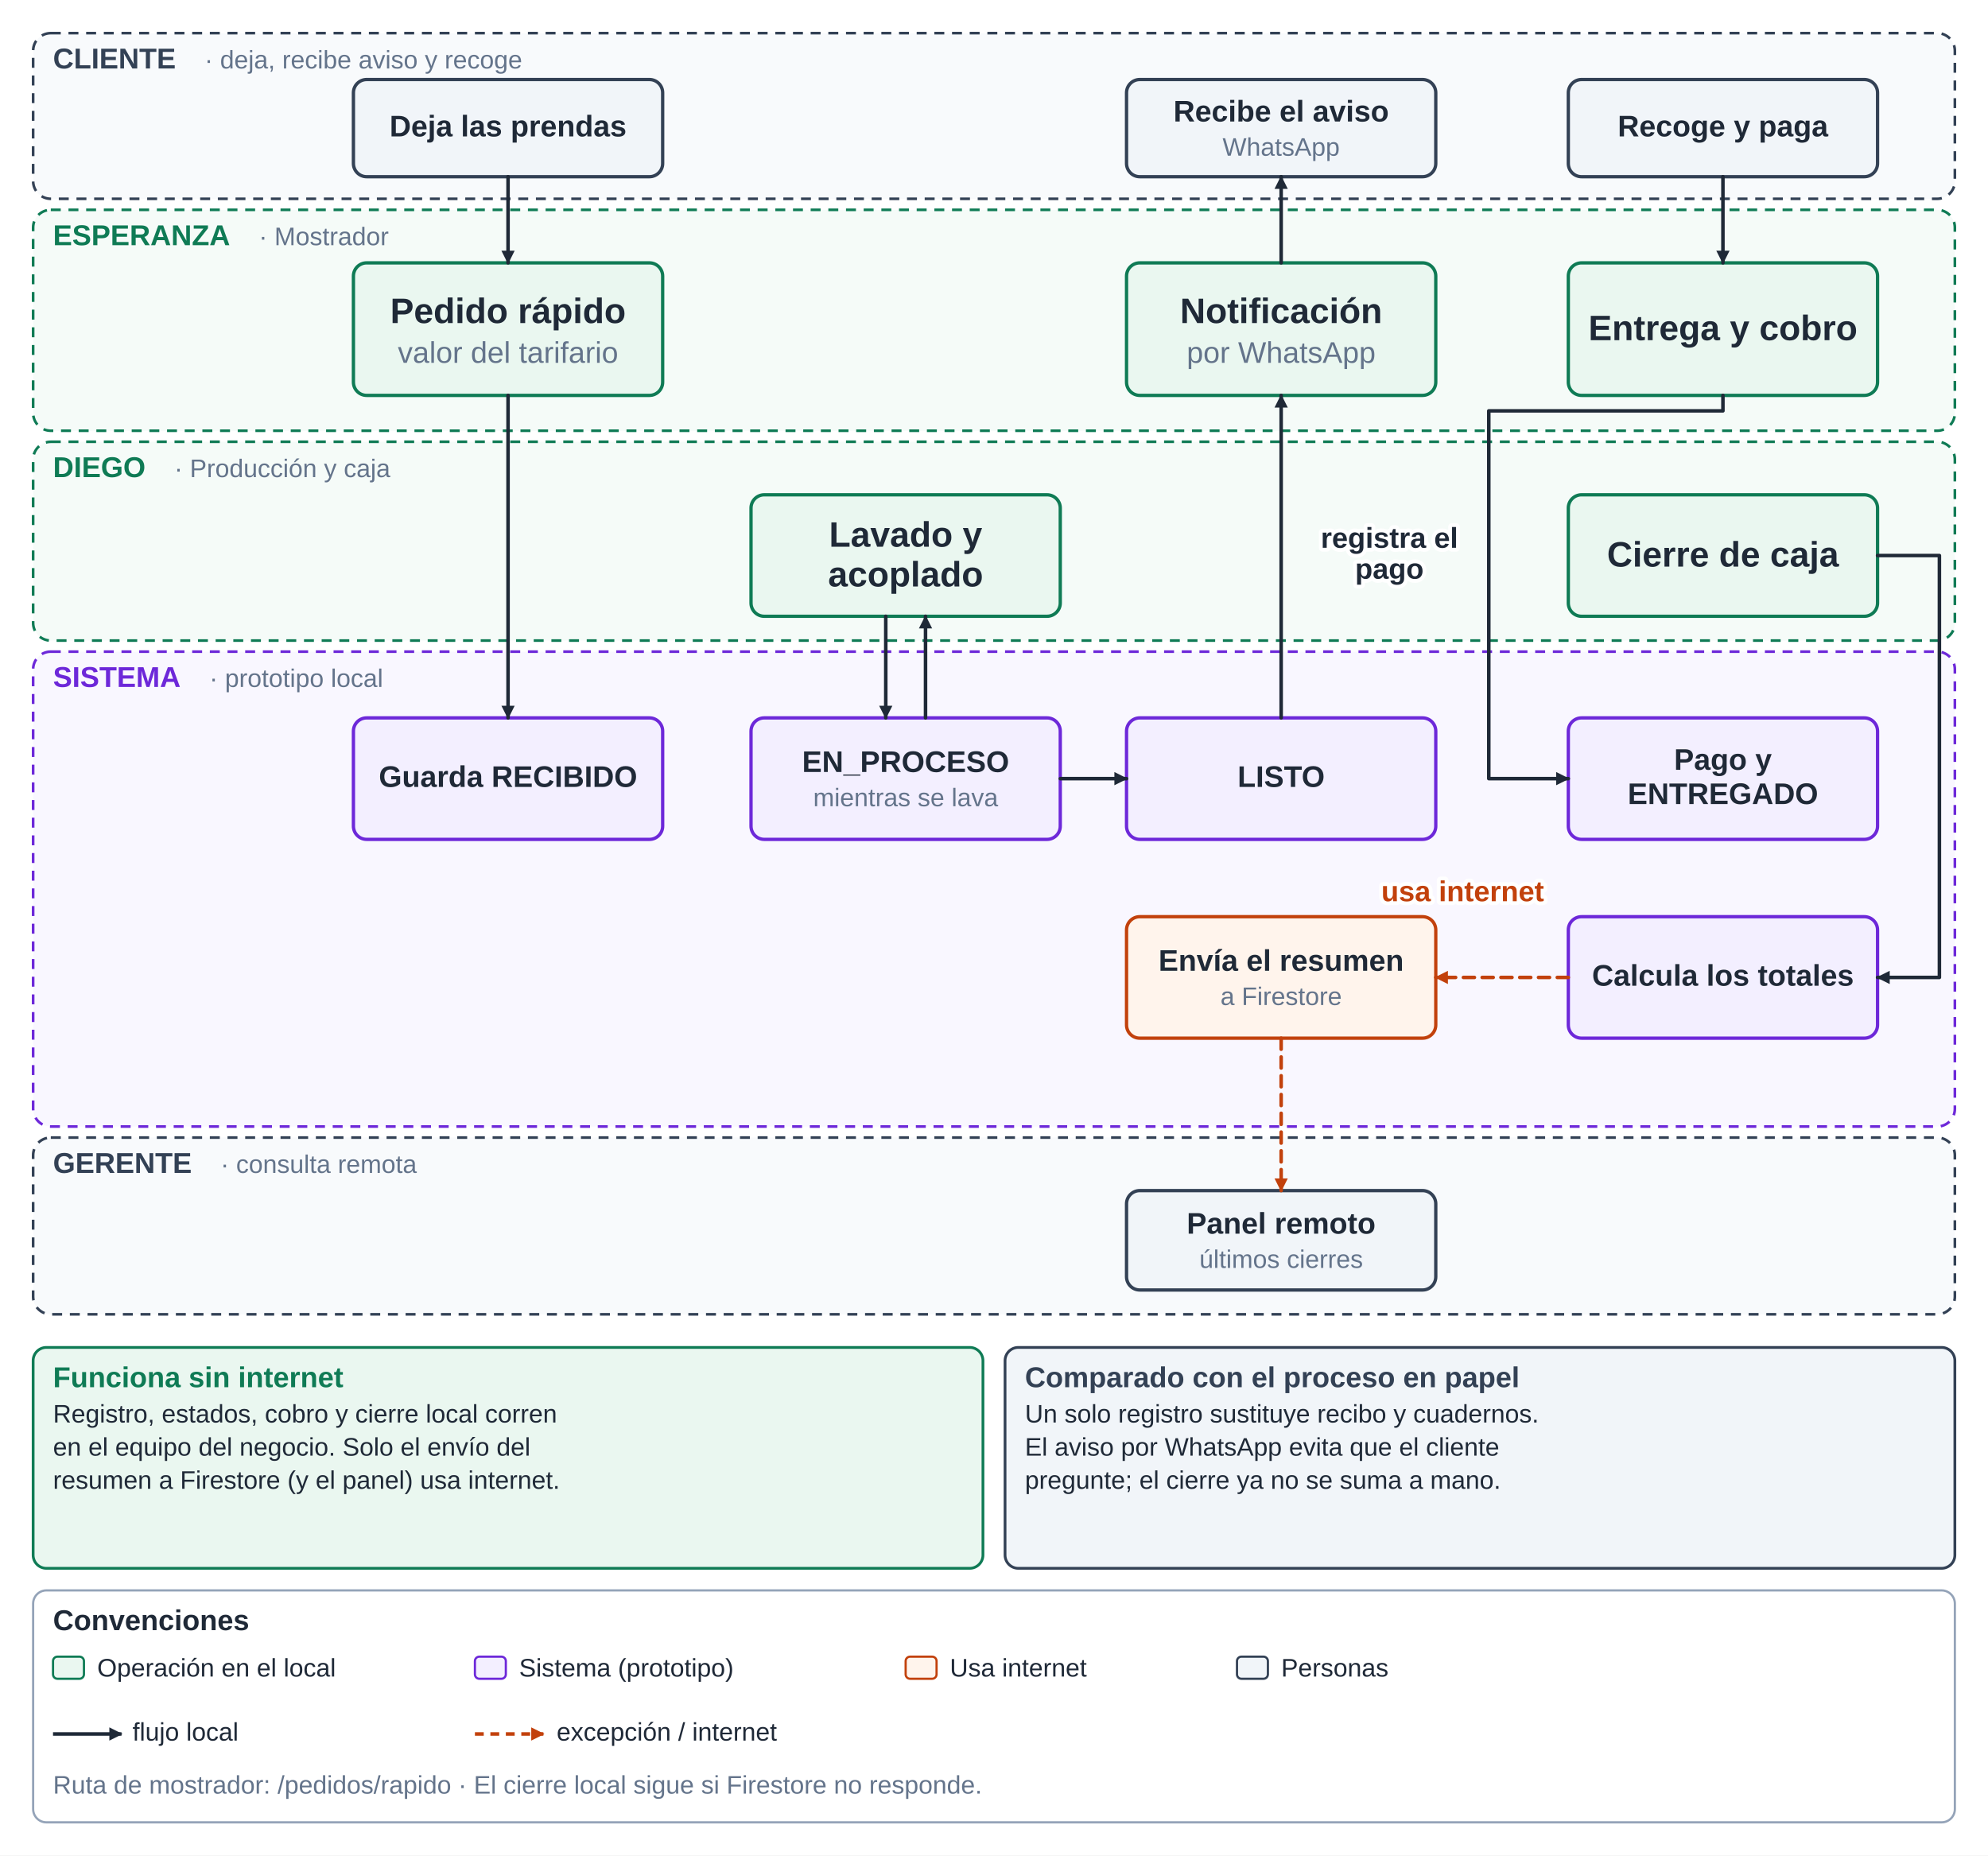
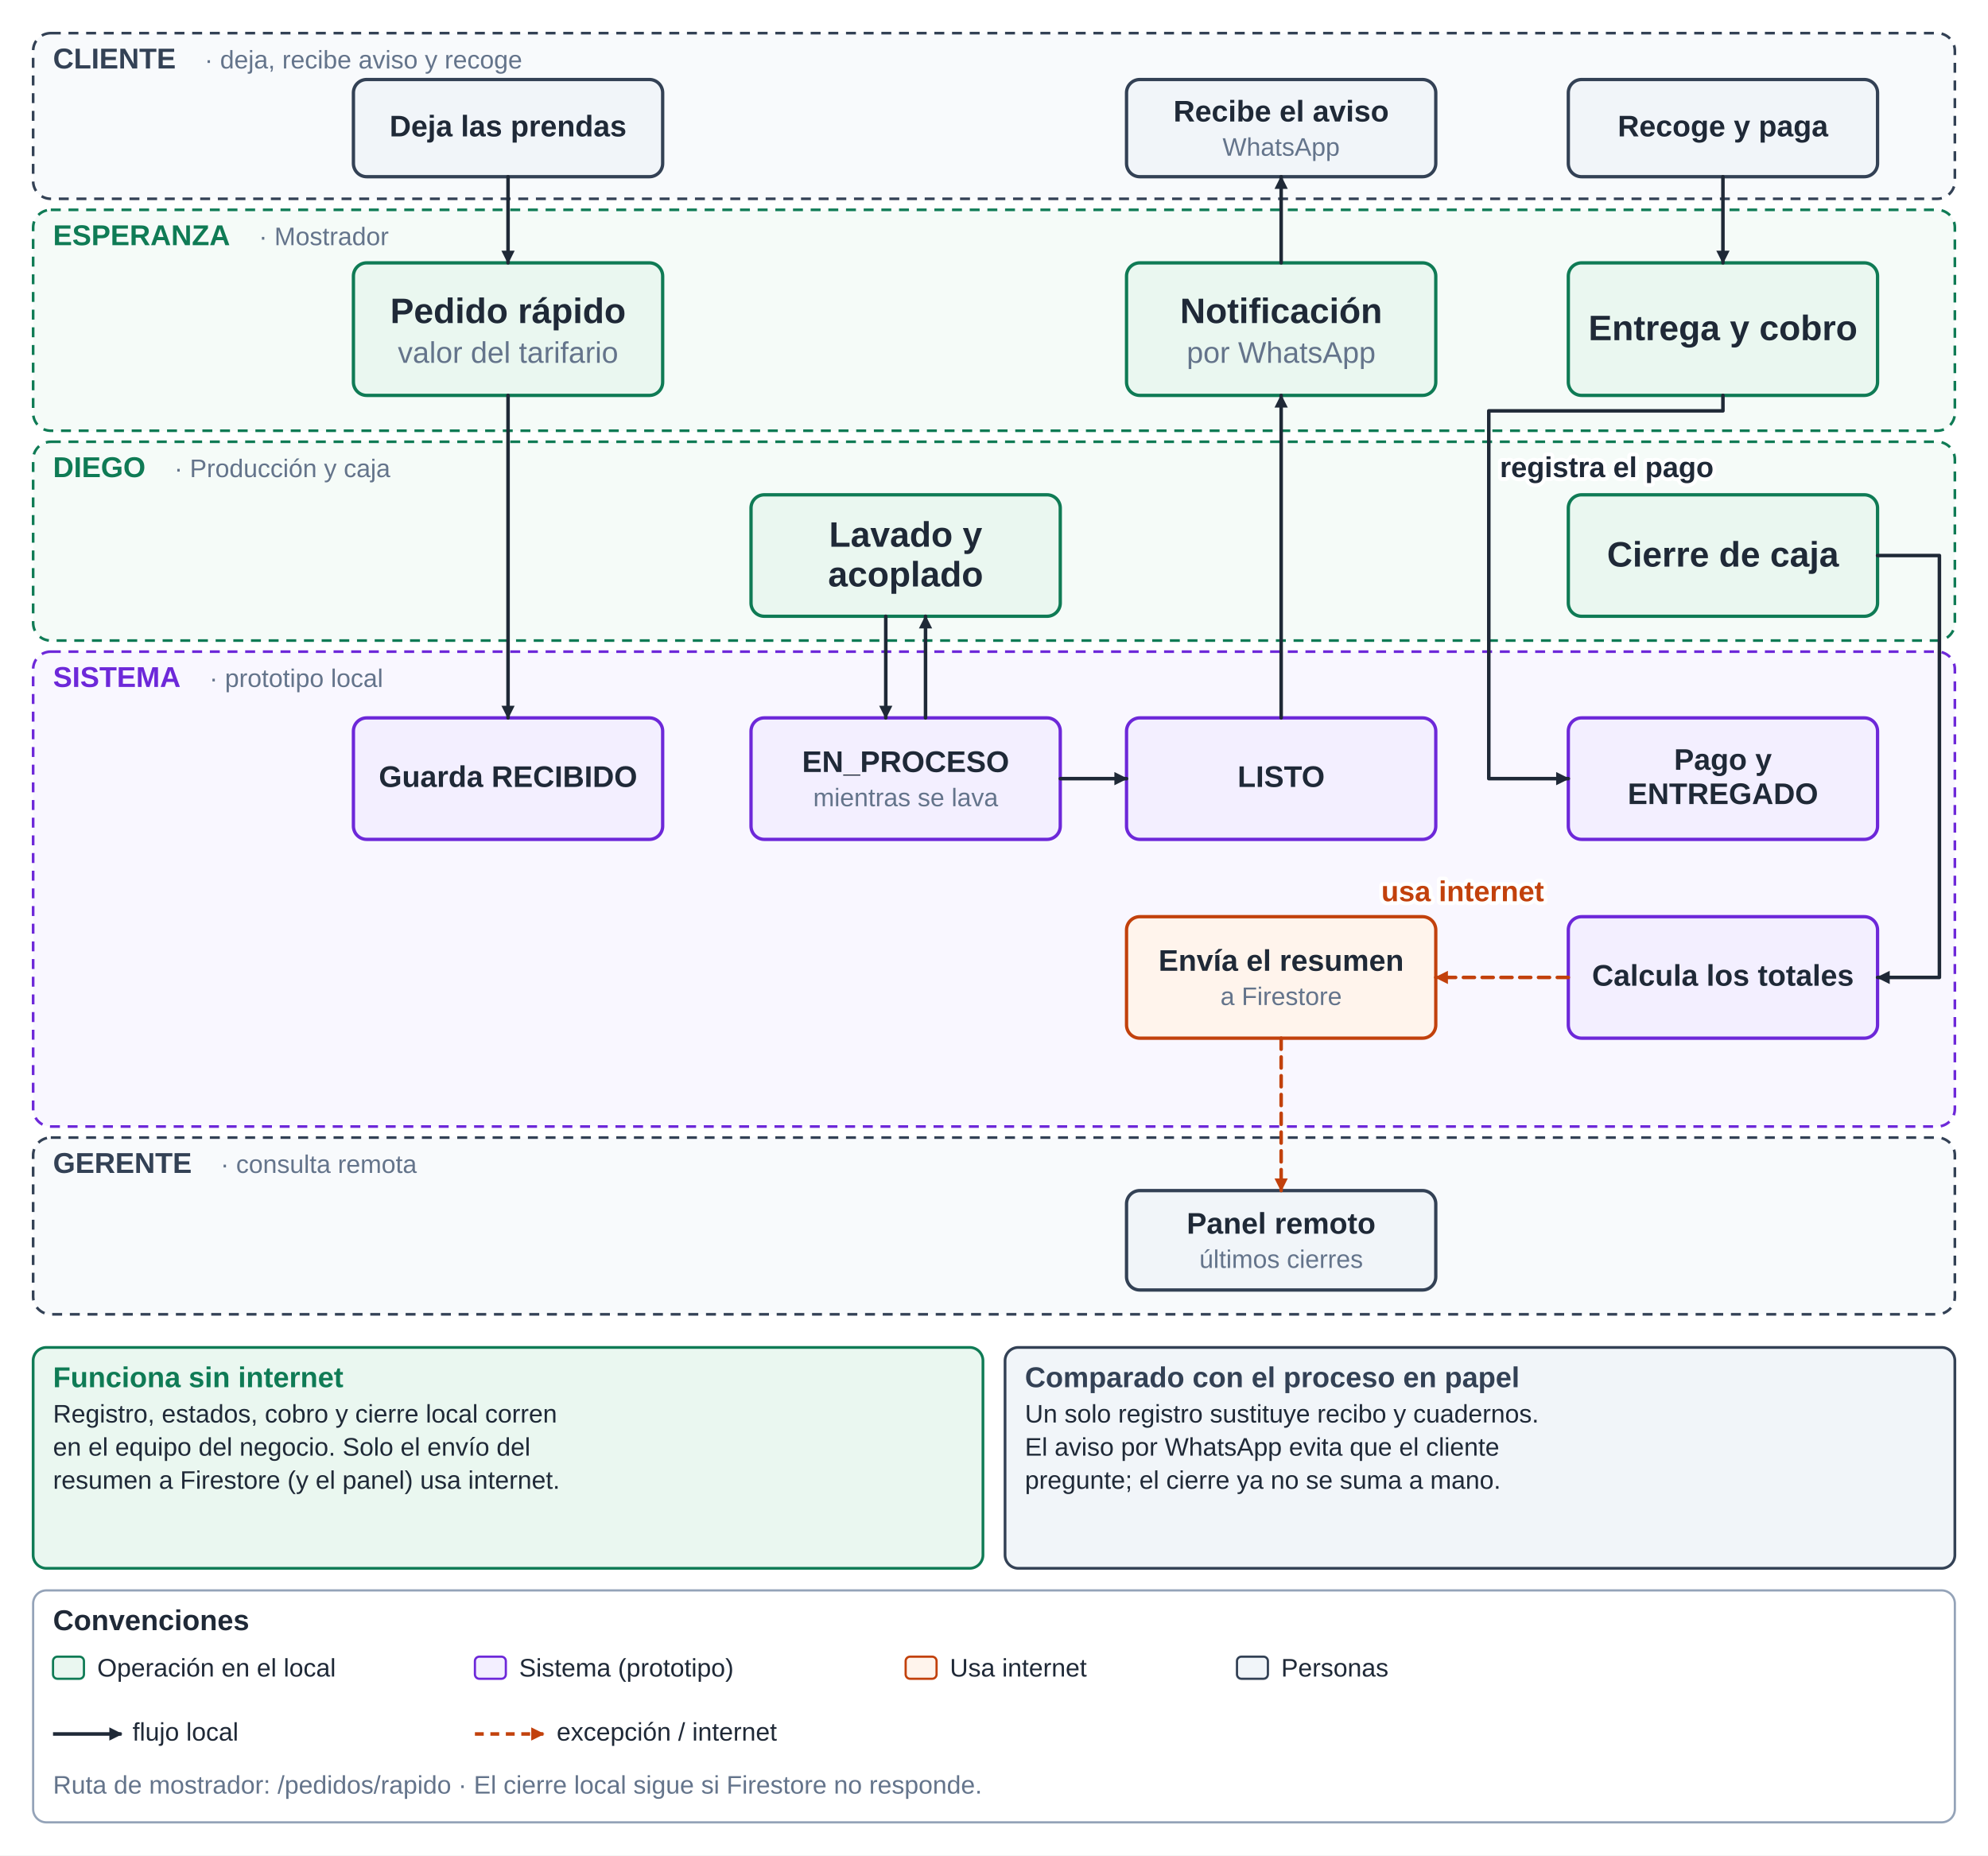
<svg xmlns="http://www.w3.org/2000/svg" width="1800" height="1680" viewBox="0 0 1800 1680">
  <rect width="1800" height="1680" fill="#ffffff" />
  <defs>
    <marker id="m-dark" markerWidth="14" markerHeight="14" refX="12" refY="7" orient="auto" markerUnits="userSpaceOnUse">
      <path d="M1,1 L13,7 L1,13 Z" fill="#1f2937" />
    </marker>
    <marker id="m-orange" markerWidth="14" markerHeight="14" refX="12" refY="7" orient="auto" markerUnits="userSpaceOnUse">
      <path d="M1,1 L13,7 L1,13 Z" fill="#c2410c" />
    </marker>
    <marker id="m-red" markerWidth="14" markerHeight="14" refX="12" refY="7" orient="auto" markerUnits="userSpaceOnUse">
      <path d="M1,1 L13,7 L1,13 Z" fill="#be123c" />
    </marker>
    <marker id="m-green" markerWidth="14" markerHeight="14" refX="12" refY="7" orient="auto" markerUnits="userSpaceOnUse">
      <path d="M1,1 L13,7 L1,13 Z" fill="#0f7b55" />
    </marker>
    <marker id="m-purple" markerWidth="14" markerHeight="14" refX="12" refY="7" orient="auto" markerUnits="userSpaceOnUse">
      <path d="M1,1 L13,7 L1,13 Z" fill="#6d28d9" />
    </marker>
    <marker id="m-gray" markerWidth="14" markerHeight="14" refX="12" refY="7" orient="auto" markerUnits="userSpaceOnUse">
      <path d="M1,1 L13,7 L1,13 Z" fill="#334155" />
    </marker>
    <marker id="m-gen" markerWidth="18" markerHeight="14" refX="17" refY="7" orient="auto" markerUnits="userSpaceOnUse">
      <path d="M1,1 L17,7 L1,13 Z" fill="#ffffff" stroke="#1f2937" stroke-width="1.8" />
    </marker>
  </defs>
  <rect x="30.0" y="30.0" width="1740.0" height="150.0" rx="16" fill="#f1f5f9" stroke="#334155" stroke-width="2.4" stroke-dasharray="9 7" fill-opacity="0.45" />
  <text x="48.0" y="62.0" font-family="Arial, Helvetica, sans-serif" font-size="26" font-weight="700" fill="#334155" text-anchor="start">CLIENTE</text>
  <text x="185.2" y="62.0" font-family="Arial, Helvetica, sans-serif" font-size="23" font-weight="400" fill="#64748b" text-anchor="start">· deja, recibe aviso y recoge</text>
  <rect x="30.0" y="190.0" width="1740.0" height="200.0" rx="16" fill="#eaf7f0" stroke="#0f7b55" stroke-width="2.4" stroke-dasharray="9 7" fill-opacity="0.45" />
  <text x="48.0" y="222.0" font-family="Arial, Helvetica, sans-serif" font-size="26" font-weight="700" fill="#0f7b55" text-anchor="start">ESPERANZA</text>
  <text x="234.4" y="222.0" font-family="Arial, Helvetica, sans-serif" font-size="23" font-weight="400" fill="#64748b" text-anchor="start">· Mostrador</text>
  <rect x="30.0" y="400.0" width="1740.0" height="180.0" rx="16" fill="#eaf7f0" stroke="#0f7b55" stroke-width="2.4" stroke-dasharray="9 7" fill-opacity="0.45" />
  <text x="48.0" y="432.0" font-family="Arial, Helvetica, sans-serif" font-size="26" font-weight="700" fill="#0f7b55" text-anchor="start">DIEGO</text>
  <text x="157.8" y="432.0" font-family="Arial, Helvetica, sans-serif" font-size="23" font-weight="400" fill="#64748b" text-anchor="start">· Producción y caja</text>
  <rect x="30.0" y="590.0" width="1740.0" height="430.0" rx="16" fill="#f3efff" stroke="#6d28d9" stroke-width="2.4" stroke-dasharray="9 7" fill-opacity="0.45" />
  <text x="48.0" y="622.0" font-family="Arial, Helvetica, sans-serif" font-size="26" font-weight="700" fill="#6d28d9" text-anchor="start">SISTEMA</text>
  <text x="189.6" y="622.0" font-family="Arial, Helvetica, sans-serif" font-size="23" font-weight="400" fill="#64748b" text-anchor="start">· prototipo local</text>
  <rect x="30.0" y="1030.0" width="1740.0" height="160.0" rx="16" fill="#f1f5f9" stroke="#334155" stroke-width="2.4" stroke-dasharray="9 7" fill-opacity="0.45" />
  <text x="48.0" y="1062.0" font-family="Arial, Helvetica, sans-serif" font-size="26" font-weight="700" fill="#334155" text-anchor="start">GERENTE</text>
  <text x="199.7" y="1062.0" font-family="Arial, Helvetica, sans-serif" font-size="23" font-weight="400" fill="#64748b" text-anchor="start">· consulta remota</text>
  <rect x="320.0" y="72.0" width="280.0" height="88.0" rx="12" fill="#f1f5f9" stroke="#334155" stroke-width="3" />
  <text x="460.0" y="123.5" font-family="Arial, Helvetica, sans-serif" font-size="27" font-weight="700" fill="#1f2937" text-anchor="middle">Deja las prendas</text>
  <rect x="1020.0" y="72.0" width="280.0" height="88.0" rx="12" fill="#f1f5f9" stroke="#334155" stroke-width="3" />
  <text x="1160.0" y="110.0" font-family="Arial, Helvetica, sans-serif" font-size="27" font-weight="700" fill="#1f2937" text-anchor="middle">Recibe el aviso</text>
  <text x="1160.0" y="141.0" font-family="Arial, Helvetica, sans-serif" font-size="23" font-weight="400" fill="#64748b" text-anchor="middle">WhatsApp</text>
  <rect x="1420.0" y="72.0" width="280.0" height="88.0" rx="12" fill="#f1f5f9" stroke="#334155" stroke-width="3" />
  <text x="1560.0" y="123.5" font-family="Arial, Helvetica, sans-serif" font-size="27" font-weight="700" fill="#1f2937" text-anchor="middle">Recoge y paga</text>
  <rect x="320.0" y="238.0" width="280.0" height="120.0" rx="12" fill="#eaf7f0" stroke="#0f7b55" stroke-width="3" />
  <text x="460.0" y="292.5" font-family="Arial, Helvetica, sans-serif" font-size="32" font-weight="700" fill="#1f2937" text-anchor="middle">Pedido rápido</text>
  <text x="460.0" y="328.5" font-family="Arial, Helvetica, sans-serif" font-size="27" font-weight="400" fill="#64748b" text-anchor="middle">valor del tarifario</text>
  <rect x="1020.0" y="238.0" width="280.0" height="120.0" rx="12" fill="#eaf7f0" stroke="#0f7b55" stroke-width="3" />
  <text x="1160.0" y="292.5" font-family="Arial, Helvetica, sans-serif" font-size="32" font-weight="700" fill="#1f2937" text-anchor="middle">Notificación</text>
  <text x="1160.0" y="328.5" font-family="Arial, Helvetica, sans-serif" font-size="27" font-weight="400" fill="#64748b" text-anchor="middle">por WhatsApp</text>
  <rect x="1420.0" y="238.0" width="280.0" height="120.0" rx="12" fill="#eaf7f0" stroke="#0f7b55" stroke-width="3" />
  <text x="1560.0" y="308.0" font-family="Arial, Helvetica, sans-serif" font-size="32" font-weight="700" fill="#1f2937" text-anchor="middle">Entrega y cobro</text>
  <rect x="680.0" y="448.0" width="280.0" height="110.0" rx="12" fill="#eaf7f0" stroke="#0f7b55" stroke-width="3" />
  <text x="820.0" y="495.0" font-family="Arial, Helvetica, sans-serif" font-size="32" font-weight="700" fill="#1f2937" text-anchor="middle">Lavado y</text>
  <text x="820.0" y="531.0" font-family="Arial, Helvetica, sans-serif" font-size="32" font-weight="700" fill="#1f2937" text-anchor="middle">acoplado</text>
  <rect x="1420.0" y="448.0" width="280.0" height="110.0" rx="12" fill="#eaf7f0" stroke="#0f7b55" stroke-width="3" />
  <text x="1560.0" y="513.0" font-family="Arial, Helvetica, sans-serif" font-size="32" font-weight="700" fill="#1f2937" text-anchor="middle">Cierre de caja</text>
  <rect x="320.0" y="650.0" width="280.0" height="110.0" rx="12" fill="#f3efff" stroke="#6d28d9" stroke-width="3" />
  <text x="460.0" y="712.5" font-family="Arial, Helvetica, sans-serif" font-size="27" font-weight="700" fill="#1f2937" text-anchor="middle">Guarda RECIBIDO</text>
  <rect x="680.0" y="650.0" width="280.0" height="110.0" rx="12" fill="#f3efff" stroke="#6d28d9" stroke-width="3" />
  <text x="820.0" y="699.0" font-family="Arial, Helvetica, sans-serif" font-size="27" font-weight="700" fill="#1f2937" text-anchor="middle">EN_PROCESO</text>
  <text x="820.0" y="730.0" font-family="Arial, Helvetica, sans-serif" font-size="23" font-weight="400" fill="#64748b" text-anchor="middle">mientras se lava</text>
  <rect x="1020.0" y="650.0" width="280.0" height="110.0" rx="12" fill="#f3efff" stroke="#6d28d9" stroke-width="3" />
  <text x="1160.0" y="712.5" font-family="Arial, Helvetica, sans-serif" font-size="27" font-weight="700" fill="#1f2937" text-anchor="middle">LISTO</text>
  <rect x="1420.0" y="650.0" width="280.0" height="110.0" rx="12" fill="#f3efff" stroke="#6d28d9" stroke-width="3" />
  <text x="1560.0" y="697.0" font-family="Arial, Helvetica, sans-serif" font-size="27" font-weight="700" fill="#1f2937" text-anchor="middle">Pago y</text>
  <text x="1560.0" y="728.0" font-family="Arial, Helvetica, sans-serif" font-size="27" font-weight="700" fill="#1f2937" text-anchor="middle">ENTREGADO</text>
  <rect x="1420.0" y="830.0" width="280.0" height="110.0" rx="12" fill="#f3efff" stroke="#6d28d9" stroke-width="3" />
  <text x="1560.0" y="892.5" font-family="Arial, Helvetica, sans-serif" font-size="27" font-weight="700" fill="#1f2937" text-anchor="middle">Calcula los totales</text>
  <rect x="1020.0" y="830.0" width="280.0" height="110.0" rx="12" fill="#fff4ec" stroke="#c2410c" stroke-width="3" />
  <text x="1160.0" y="879.0" font-family="Arial, Helvetica, sans-serif" font-size="27" font-weight="700" fill="#1f2937" text-anchor="middle">Envía el resumen</text>
  <text x="1160.0" y="910.0" font-family="Arial, Helvetica, sans-serif" font-size="23" font-weight="400" fill="#64748b" text-anchor="middle">a Firestore</text>
  <rect x="1020.0" y="1078.0" width="280.0" height="90.0" rx="12" fill="#f1f5f9" stroke="#334155" stroke-width="3" />
  <text x="1160.0" y="1117.0" font-family="Arial, Helvetica, sans-serif" font-size="27" font-weight="700" fill="#1f2937" text-anchor="middle">Panel remoto</text>
  <text x="1160.0" y="1148.0" font-family="Arial, Helvetica, sans-serif" font-size="23" font-weight="400" fill="#64748b" text-anchor="middle">últimos cierres</text>
  <path d="M460.0,160.0 L460.0,238.0" fill="none" stroke="#1f2937" stroke-width="3.2" stroke-linejoin="round" stroke-linecap="round" marker-end="url(#m-dark)" />
  <path d="M460.0,358.0 L460.0,650.0" fill="none" stroke="#1f2937" stroke-width="3.2" stroke-linejoin="round" stroke-linecap="round" marker-end="url(#m-dark)" />
  <path d="M802.0,558.0 L802.0,650.0" fill="none" stroke="#1f2937" stroke-width="3.2" stroke-linejoin="round" stroke-linecap="round" marker-end="url(#m-dark)" />
  <path d="M838.0,650.0 L838.0,558.0" fill="none" stroke="#1f2937" stroke-width="3.2" stroke-linejoin="round" stroke-linecap="round" marker-end="url(#m-dark)" />
  <path d="M960.0,705.0 L1020.0,705.0" fill="none" stroke="#1f2937" stroke-width="3.2" stroke-linejoin="round" stroke-linecap="round" marker-end="url(#m-dark)" />
  <path d="M1160.0,650.0 L1160.0,358.0" fill="none" stroke="#1f2937" stroke-width="3.2" stroke-linejoin="round" stroke-linecap="round" marker-end="url(#m-dark)" />
  <path d="M1160.0,238.0 L1160.0,160.0" fill="none" stroke="#1f2937" stroke-width="3.2" stroke-linejoin="round" stroke-linecap="round" marker-end="url(#m-dark)" />
  <path d="M1560.0,160.0 L1560.0,238.0" fill="none" stroke="#1f2937" stroke-width="3.2" stroke-linejoin="round" stroke-linecap="round" marker-end="url(#m-dark)" />
  <path d="M1560.0,358.0 L1560.0,372.0 L1348.0,372.0 L1348.0,705.0 L1420.0,705.0" fill="none" stroke="#1f2937" stroke-width="3.2" stroke-linejoin="round" stroke-linecap="round" marker-end="url(#m-dark)" />
-   <text x="1258.0" y="496.0" font-family="Arial, Helvetica, sans-serif" font-size="26" font-weight="700" fill="#1f2937" text-anchor="middle" stroke="#ffffff" stroke-width="7" paint-order="stroke" stroke-linejoin="round" stroke-linecap="round">registra el</text>
-   <text x="1258.0" y="524.0" font-family="Arial, Helvetica, sans-serif" font-size="26" font-weight="700" fill="#1f2937" text-anchor="middle" stroke="#ffffff" stroke-width="7" paint-order="stroke" stroke-linejoin="round" stroke-linecap="round">pago</text>
+   <text x="1358.0" y="432.0" font-family="Arial, Helvetica, sans-serif" font-size="26" font-weight="700" fill="#1f2937" text-anchor="start" stroke="#ffffff" stroke-width="7" paint-order="stroke" stroke-linejoin="round" stroke-linecap="round">registra el pago</text>
  <path d="M1700.0,503.0 L1756.0,503.0 L1756.0,885.0 L1700.0,885.0" fill="none" stroke="#1f2937" stroke-width="3.2" stroke-linejoin="round" stroke-linecap="round" marker-end="url(#m-dark)" />
  <path d="M1420.0,885.0 L1300.0,885.0" fill="none" stroke="#c2410c" stroke-width="3.2" stroke-linejoin="round" stroke-linecap="round" stroke-dasharray="10 7" marker-end="url(#m-orange)" />
  <text x="1398.0" y="816.0" font-family="Arial, Helvetica, sans-serif" font-size="26" font-weight="700" fill="#c2410c" text-anchor="end" stroke="#ffffff" stroke-width="7" paint-order="stroke" stroke-linejoin="round" stroke-linecap="round">usa internet</text>
  <path d="M1160.0,940.0 L1160.0,1078.0" fill="none" stroke="#c2410c" stroke-width="3.2" stroke-linejoin="round" stroke-linecap="round" stroke-dasharray="10 7" marker-end="url(#m-orange)" />
  <rect x="30.0" y="1220.0" width="860.0" height="200.0" rx="12" fill="#eaf7f0" stroke="#0f7b55" stroke-width="2.5" />
  <text x="48.0" y="1256.0" font-family="Arial, Helvetica, sans-serif" font-size="26" font-weight="700" fill="#0f7b55" text-anchor="start">Funciona sin internet</text>
  <text x="48.0" y="1288.0" font-family="Arial, Helvetica, sans-serif" font-size="23" font-weight="400" fill="#1f2937" text-anchor="start">Registro, estados, cobro y cierre local corren</text>
  <text x="48.0" y="1318.0" font-family="Arial, Helvetica, sans-serif" font-size="23" font-weight="400" fill="#1f2937" text-anchor="start">en el equipo del negocio. Solo el envío del</text>
  <text x="48.0" y="1348.0" font-family="Arial, Helvetica, sans-serif" font-size="23" font-weight="400" fill="#1f2937" text-anchor="start">resumen a Firestore (y el panel) usa internet.</text>
  <rect x="910.0" y="1220.0" width="860.0" height="200.0" rx="12" fill="#f1f5f9" stroke="#334155" stroke-width="2.5" />
  <text x="928.0" y="1256.0" font-family="Arial, Helvetica, sans-serif" font-size="26" font-weight="700" fill="#334155" text-anchor="start">Comparado con el proceso en papel</text>
  <text x="928.0" y="1288.0" font-family="Arial, Helvetica, sans-serif" font-size="23" font-weight="400" fill="#1f2937" text-anchor="start">Un solo registro sustituye recibo y cuadernos.</text>
  <text x="928.0" y="1318.0" font-family="Arial, Helvetica, sans-serif" font-size="23" font-weight="400" fill="#1f2937" text-anchor="start">El aviso por WhatsApp evita que el cliente</text>
  <text x="928.0" y="1348.0" font-family="Arial, Helvetica, sans-serif" font-size="23" font-weight="400" fill="#1f2937" text-anchor="start">pregunte; el cierre ya no se suma a mano.</text>
  <rect x="30.0" y="1440.0" width="1740.0" height="210.0" rx="12" fill="#ffffff" stroke="#94a3b8" stroke-width="2" />
  <text x="48.0" y="1476.0" font-family="Arial, Helvetica, sans-serif" font-size="26" font-weight="700" fill="#1f2937" text-anchor="start">Convenciones</text>
  <rect x="48.0" y="1500.0" width="28.0" height="20.0" rx="4" fill="#eaf7f0" stroke="#0f7b55" stroke-width="2" />
  <text x="88.0" y="1518.0" font-family="Arial, Helvetica, sans-serif" font-size="23" font-weight="400" fill="#1f2937" text-anchor="start">Operación en el local</text>
  <rect x="430.0" y="1500.0" width="28.0" height="20.0" rx="4" fill="#f3efff" stroke="#6d28d9" stroke-width="2" />
  <text x="470.0" y="1518.0" font-family="Arial, Helvetica, sans-serif" font-size="23" font-weight="400" fill="#1f2937" text-anchor="start">Sistema (prototipo)</text>
  <rect x="820.0" y="1500.0" width="28.0" height="20.0" rx="4" fill="#fff4ec" stroke="#c2410c" stroke-width="2" />
  <text x="860.0" y="1518.0" font-family="Arial, Helvetica, sans-serif" font-size="23" font-weight="400" fill="#1f2937" text-anchor="start">Usa internet</text>
  <rect x="1120.0" y="1500.0" width="28.0" height="20.0" rx="4" fill="#f1f5f9" stroke="#334155" stroke-width="2" />
  <text x="1160.0" y="1518.0" font-family="Arial, Helvetica, sans-serif" font-size="23" font-weight="400" fill="#1f2937" text-anchor="start">Personas</text>
  <line x1="48" y1="1570" x2="110" y2="1570" stroke="#1f2937" stroke-width="3.2" marker-end="url(#m-dark)" />
  <text x="120.0" y="1576.0" font-family="Arial, Helvetica, sans-serif" font-size="23" font-weight="400" fill="#1f2937" text-anchor="start">flujo local</text>
  <line x1="430" y1="1570" x2="492" y2="1570" stroke="#c2410c" stroke-width="3.2" stroke-dasharray="8 6" marker-end="url(#m-orange)" />
  <text x="504.0" y="1576.0" font-family="Arial, Helvetica, sans-serif" font-size="23" font-weight="400" fill="#1f2937" text-anchor="start">excepción / internet</text>
  <text x="48.0" y="1624.0" font-family="Arial, Helvetica, sans-serif" font-size="23" font-weight="400" fill="#64748b" text-anchor="start">Ruta de mostrador: /pedidos/rapido  ·  El cierre local sigue si Firestore no responde.</text>
</svg>
